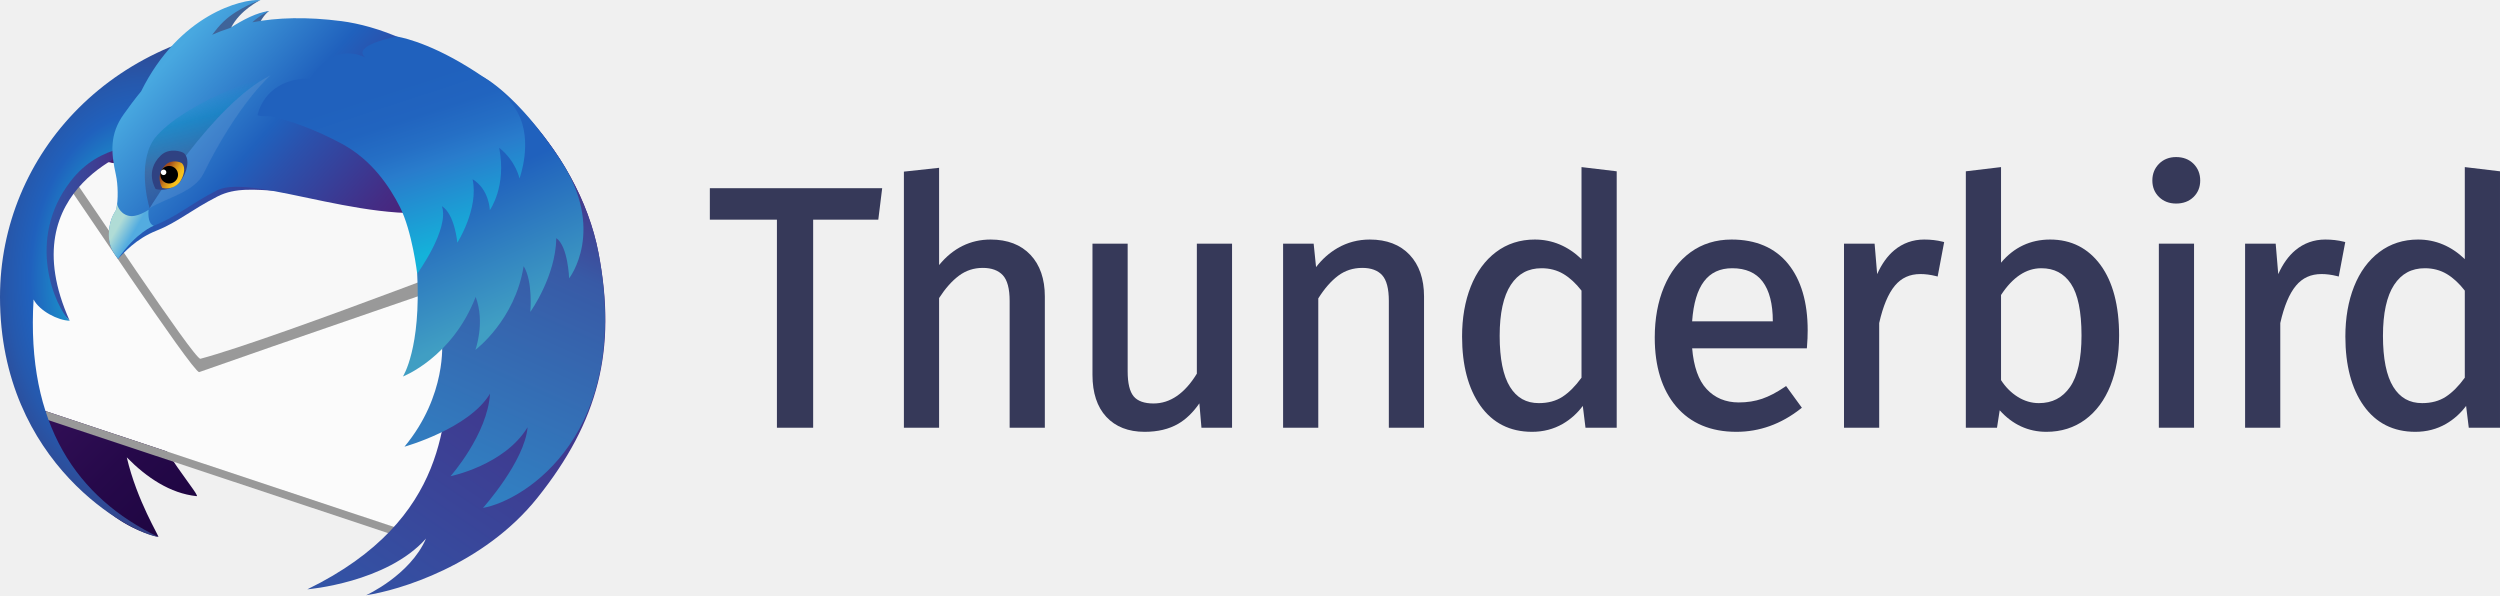
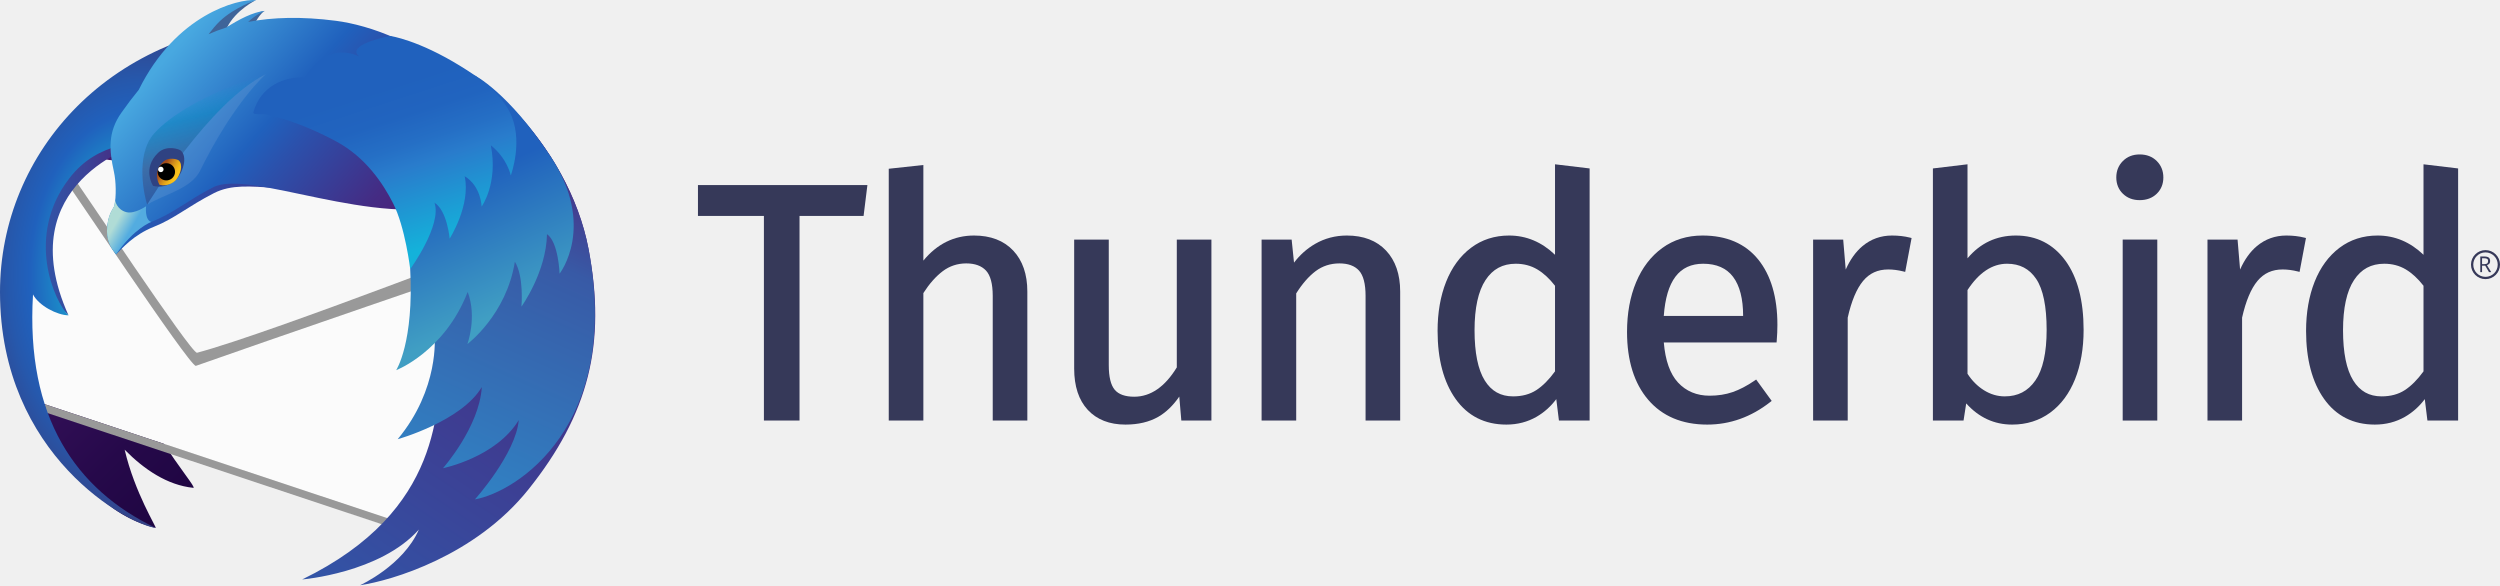
- <svg xmlns="http://www.w3.org/2000/svg" width="648.419" height="154.38" viewBox="0 0 171.561 40.846" version="1.1" id="svg8">
+ <svg xmlns="http://www.w3.org/2000/svg" width="659.466" height="154.38" viewBox="0 0 174.484 40.846" version="1.1" id="svg8">
  <defs id="defs2">
    <linearGradient y2="26.738" x2="25.228" y1="128.375" x1="126.865" gradientUnits="userSpaceOnUse" id="SVGID_1_-3">
      <stop id="stop1214" style="stop-color:#130036" offset="0" />
      <stop id="stop1216" style="stop-color:#18023B" offset="0.23" />
      <stop id="stop1218" style="stop-color:#26094A" offset="0.512" />
      <stop id="stop1220" style="stop-color:#3D1563" offset="0.821" />
      <stop id="stop1222" style="stop-color:#4E1D75" offset="1" />
    </linearGradient>
    <linearGradient y2="60.6" x2="36.689" y1="60.6" x1="6.512" gradientUnits="userSpaceOnUse" id="SVGID_2_-6">
      <stop id="stop1237" style="stop-color:#3156A8" offset="0" />
      <stop id="stop1239" style="stop-color:#3351A4" offset="0.247" />
      <stop id="stop1241" style="stop-color:#3B4397" offset="0.536" />
      <stop id="stop1243" style="stop-color:#472C82" offset="0.845" />
      <stop id="stop1245" style="stop-color:#4E1D75" offset="1" />
    </linearGradient>
    <radialGradient gradientUnits="userSpaceOnUse" gradientTransform="matrix(1,0,0,1.45,0,-32.5951)" r="54.201" cy="72.434" cx="37.559" id="SVGID_3_-7">
      <stop id="stop1250" style="stop-color:#14CDDA" offset="0.165" />
      <stop id="stop1252" style="stop-color:#2061BD" offset="0.548" />
      <stop id="stop1254" style="stop-color:#2658AC" offset="0.655" />
      <stop id="stop1256" style="stop-color:#373F81" offset="0.864" />
      <stop id="stop1258" style="stop-color:#432D62" offset="1" />
    </radialGradient>
    <linearGradient y2="36.812" x2="121.767" y1="36.812" x1="28.318" gradientUnits="userSpaceOnUse" id="SVGID_4_-5">
      <stop id="stop1263" style="stop-color:#2061BD" offset="0" />
      <stop id="stop1265" style="stop-color:#2B51AC" offset="0.185" />
      <stop id="stop1267" style="stop-color:#442C84" offset="0.683" />
      <stop id="stop1269" style="stop-color:#4E1D75" offset="0.941" />
    </linearGradient>
    <linearGradient y2="70.627" x2="106.348" y1="14.754" x1="42.074" gradientUnits="userSpaceOnUse" id="SVGID_5_-3">
      <stop id="stop1278" style="stop-color:#48A8E0" offset="0.02" />
      <stop id="stop1280" style="stop-color:#2061BD" offset="0.388" />
      <stop id="stop1282" style="stop-color:#2B51AC" offset="0.497" />
      <stop id="stop1284" style="stop-color:#442C84" offset="0.789" />
      <stop id="stop1286" style="stop-color:#4E1D75" offset="0.941" />
    </linearGradient>
    <linearGradient y2="27.741" x2="138.502" y1="214.531" x1="12.51" gradientUnits="userSpaceOnUse" id="SVGID_6_-5">
      <stop id="stop1291" style="stop-color:#3156A8" offset="0.379" />
      <stop id="stop1293" style="stop-color:#4E1D75" offset="1" />
    </linearGradient>
    <linearGradient y2="20.691" x2="131.179" y1="177.166" x1="61.512" gradientUnits="userSpaceOnUse" id="SVGID_7_-6">
      <stop id="stop1298" style="stop-color:#29ABE2" offset="0" />
      <stop id="stop1300" style="stop-color:#385AA6" offset="0.773" />
      <stop id="stop1302" style="stop-color:#414293" offset="0.858" />
      <stop id="stop1304" style="stop-color:#4E1D75" offset="1" />
    </linearGradient>
    <linearGradient y2="60.7" x2="34.487" y1="58.516" x1="30.69" gradientUnits="userSpaceOnUse" id="SVGID_8_-2">
      <stop id="stop1309" style="stop-color:#B0DCD6" offset="0" />
      <stop id="stop1311" style="stop-color:#53ACE0" offset="1" />
    </linearGradient>
    <mask id="SVGID_9_" height="6.629" width="14.927" y="18.355" x="162.68" maskUnits="userSpaceOnUse">
      <g id="g989" class="st13" style="filter:url(#Adobe_OpacityMaskFilter)">
        <radialGradient gradientUnits="userSpaceOnUse" r="51.967" cy="67.998" cx="154.384" id="SVGID_10_">
          <stop id="stop982" style="stop-color:#FFFFFF" offset="0.868" />
          <stop id="stop984" style="stop-color:#000000" offset="1" />
        </radialGradient>
        <rect id="rect987" height="93.339" width="100.015" class="st14" y="-7.218" x="91.295" style="fill:url(#SVGID_10_)" />
      </g>
    </mask>
    <filter height="6.629" width="14.927" y="18.355" x="162.68" filterUnits="userSpaceOnUse" id="Adobe_OpacityMaskFilter">
      <feColorMatrix id="feColorMatrix977" values="1 0 0 0 0  0 1 0 0 0  0 0 1 0 0  0 0 0 1 0" type="matrix" />
    </filter>
    <radialGradient gradientUnits="userSpaceOnUse" r="51.967" cy="67.998" cx="154.384" id="radialGradient2005">
      <stop id="stop2001" style="stop-color:#FFFFFF" offset="0.868" />
      <stop id="stop2003" style="stop-color:#000000" offset="1" />
    </radialGradient>
    <linearGradient y2="13.069" x2="104.426" y1="14.678" x1="112.039" gradientUnits="userSpaceOnUse" id="SVGID_11_-7">
      <stop id="stop1331" style="stop-color:#3092B9" offset="0" />
      <stop id="stop1333" style="stop-color:#258DB6" offset="0.22" />
      <stop id="stop1335" style="stop-color:#1685B1" offset="0.656" />
      <stop id="stop1337" style="stop-color:#1082AF" offset="1" />
    </linearGradient>
    <linearGradient y2="49.304" x2="57.628" y1="24.177" x1="51.363" gradientUnits="userSpaceOnUse" id="SVGID_12_-0">
      <stop id="stop1348" style="stop-color:#1398D1;stop-opacity:0" offset="0.007" />
      <stop id="stop1350" style="stop-color:#1187C2;stop-opacity:0.62" offset="0.248" />
      <stop id="stop1352" style="stop-color:#3F6499;stop-opacity:0.71" offset="0.642" />
      <stop id="stop1354" style="stop-color:#2F4282;stop-opacity:0.5" offset="1" />
    </linearGradient>
    <linearGradient gradientTransform="matrix(0.9994,0.0349,-0.0349,0.9994,21.6653,-6.6119)" y2="50.3" x2="22.938" y1="52.252" x1="26.46" gradientUnits="userSpaceOnUse" id="SVGID_13_-9">
      <stop id="stop1363" style="stop-color:#F9C21B" offset="0" />
      <stop id="stop1365" style="stop-color:#F3BA1B" offset="0.148" />
      <stop id="stop1367" style="stop-color:#E3A41B" offset="0.379" />
      <stop id="stop1369" style="stop-color:#C9801C" offset="0.663" />
      <stop id="stop1371" style="stop-color:#A44E1C" offset="0.988" />
      <stop id="stop1373" style="stop-color:#A34C1C" offset="1" />
    </linearGradient>
    <linearGradient y2="30.218" x2="107.725" y1="82.744" x1="131.111" gradientUnits="userSpaceOnUse" id="SVGID_14_-3">
      <stop id="stop1384" style="stop-color:#409EC3" offset="0" />
      <stop id="stop1386" style="stop-color:#2061BD" offset="0.62" />
    </linearGradient>
    <linearGradient y2="13.958" x2="95.63" y1="65.527" x1="112.386" gradientUnits="userSpaceOnUse" id="SVGID_15_-6">
      <stop id="stop1391" style="stop-color:#14B2DA" offset="0" />
      <stop id="stop1393" style="stop-color:#297CCC" offset="0.403" />
      <stop id="stop1395" style="stop-color:#256FC5" offset="0.508" />
      <stop id="stop1397" style="stop-color:#2164BF" offset="0.649" />
      <stop id="stop1399" style="stop-color:#2061BD" offset="0.816" />
      <stop id="stop1401" style="stop-color:#2061BD" offset="0.984" />
    </linearGradient>
    <filter height="4.215" width="9.491" y="11.67" x="103.433" filterUnits="userSpaceOnUse" id="filter1490">
      <feColorMatrix id="feColorMatrix1488" values="1 0 0 0 0  0 1 0 0 0  0 0 1 0 0  0 0 0 1 0" type="matrix" />
    </filter>
  </defs>
  <g id="layer1" transform="translate(-103.8301,-165.1302)">
    <g id="g1408" transform="matrix(0.2645833,0,0,0.2645833,103.8301,165.1303)">
      <g id="g1212">
-         <polygon id="polygon1188" points="201.509,56.966 201.509,110.935 210.905,110.935 210.905,56.966 227.802,56.966 228.809,48.814 184.111,48.814 184.111,56.966 " class="st0" style="fill:#363959" />
+         <polygon id="polygon1188" points="228.809,48.814 184.111,48.814 184.111,56.966 201.509,56.966 201.509,110.935 210.905,110.935 210.905,56.966 227.802,56.966 " class="st0" style="fill:#363959" />
        <path id="path1190" d="m 256.936,62.128 c -5.267,0 -9.757,2.225 -13.366,6.619 V 43.522 l -9.129,0.992 v 66.421 h 9.129 V 77.307 c 1.597,-2.486 3.324,-4.434 5.134,-5.791 1.798,-1.35 3.881,-2.034 6.191,-2.034 2.275,0 4.023,0.635 5.196,1.889 1.18,1.264 1.779,3.513 1.779,6.684 v 32.88 h 9.128 V 76.901 c 0,-4.544 -1.253,-8.179 -3.726,-10.804 -2.481,-2.634 -5.959,-3.969 -10.336,-3.969 z" class="st0" style="fill:#363959" />
        <path id="path1192" d="m 310.424,96.916 c -3.133,5.13 -6.912,7.731 -11.236,7.731 -2.385,0 -4.113,-0.615 -5.135,-1.826 -1.044,-1.237 -1.573,-3.417 -1.573,-6.481 V 63.194 h -9.128 v 34.034 c 0,4.662 1.208,8.326 3.59,10.89 2.391,2.576 5.735,3.882 9.939,3.882 3.384,0 6.302,-0.694 8.674,-2.061 2.039,-1.177 3.893,-2.964 5.523,-5.326 l 0.54,6.323 h 7.936 V 63.194 h -9.129 v 33.722 z" class="st0" style="fill:#363959" />
        <path id="path1194" d="m 355.286,62.128 c -3.031,0 -5.845,0.739 -8.363,2.196 -2.152,1.244 -4.024,2.908 -5.579,4.956 l -0.625,-6.085 h -7.927 v 47.741 h 9.128 V 77.394 c 1.596,-2.543 3.323,-4.52 5.133,-5.878 1.799,-1.35 3.912,-2.034 6.281,-2.034 2.274,0 4.005,0.634 5.148,1.885 1.153,1.264 1.738,3.514 1.738,6.688 v 32.88 h 9.129 V 76.901 c 0,-4.544 -1.254,-8.179 -3.726,-10.804 -2.482,-2.634 -5.96,-3.969 -10.337,-3.969 z" class="st0" style="fill:#363959" />
        <path id="path1196" d="m 410.193,67.207 c -3.506,-3.371 -7.579,-5.079 -12.123,-5.079 -3.817,0 -7.2,1.093 -10.054,3.249 -2.841,2.146 -5.045,5.157 -6.548,8.949 -1.495,3.768 -2.253,8.128 -2.253,12.96 0,7.464 1.598,13.501 4.748,17.943 3.188,4.493 7.695,6.771 13.398,6.771 2.913,0 5.592,-0.694 7.963,-2.061 2.011,-1.161 3.758,-2.725 5.204,-4.659 l 0.697,5.655 h 8.097 V 44.43 l -9.129,-1.092 z m 0,8.171 v 22.581 c -1.588,2.188 -3.246,3.851 -4.929,4.946 -1.688,1.096 -3.75,1.652 -6.129,1.652 -3.285,0 -5.735,-1.377 -7.491,-4.211 -1.777,-2.866 -2.679,-7.319 -2.679,-13.238 0,-5.856 0.974,-10.306 2.894,-13.228 1.905,-2.901 4.517,-4.31 7.986,-4.31 2.089,0 3.993,0.5 5.657,1.486 1.646,0.977 3.223,2.431 4.691,4.322 z" class="st0" style="fill:#363959" />
        <path id="path1198" d="m 449.109,62.128 c -4.048,0 -7.623,1.106 -10.624,3.288 -2.99,2.175 -5.314,5.216 -6.906,9.036 -1.587,3.799 -2.39,8.207 -2.39,13.101 0,7.539 1.875,13.557 5.575,17.888 3.717,4.352 8.962,6.559 15.589,6.559 6.002,0 11.598,-2.006 16.63,-5.961 l 0.365,-0.287 -4.098,-5.636 -0.385,0.265 c -2.027,1.389 -3.99,2.415 -5.832,3.049 -1.833,0.63 -3.871,0.949 -6.058,0.949 -3.396,0 -6.204,-1.173 -8.346,-3.485 -2.086,-2.249 -3.343,-5.798 -3.739,-10.553 h 29.749 l 0.037,-0.442 c 0.118,-1.431 0.179,-2.847 0.179,-4.211 0,-7.299 -1.709,-13.105 -5.077,-17.257 -3.399,-4.182 -8.333,-6.303 -14.669,-6.303 z m -10.226,21.215 c 0.667,-9.266 4.075,-13.773 10.404,-13.773 3.492,0 6.14,1.16 7.871,3.448 1.761,2.331 2.654,5.788 2.654,10.274 v 0.051 z" class="st0" style="fill:#363959" />
        <path id="path1200" d="m 499.083,62.128 c -2.942,0 -5.554,0.934 -7.765,2.775 -1.777,1.481 -3.267,3.561 -4.443,6.198 l -0.665,-7.907 h -7.936 v 47.741 h 9.128 V 83.789 c 0.983,-4.376 2.35,-7.634 4.06,-9.687 1.695,-2.034 3.868,-3.023 6.642,-3.023 1.257,0 2.591,0.174 3.967,0.518 l 0.494,0.124 1.688,-8.937 -0.441,-0.11 c -1.447,-0.362 -3.04,-0.546 -4.729,-0.546 z" class="st0" style="fill:#363959" />
        <path id="path1202" d="m 531.748,62.128 c -5.124,0 -9.406,2.02 -12.745,6.009 V 43.338 l -9.128,1.092 v 66.505 h 8.083 l 0.701,-4.521 c 3.331,3.708 7.402,5.586 12.113,5.586 3.814,0 7.195,-1.062 10.049,-3.155 2.841,-2.086 5.046,-5.053 6.553,-8.819 1.495,-3.74 2.254,-8.115 2.254,-13.006 0,-7.759 -1.614,-13.903 -4.798,-18.259 -3.219,-4.402 -7.621,-6.633 -13.082,-6.633 z m -2.308,7.442 c 3.35,0 5.861,1.31 7.678,4.004 1.831,2.718 2.759,7.242 2.759,13.445 0,6.026 -1.001,10.517 -2.976,13.35 -1.964,2.819 -4.607,4.188 -8.082,4.188 -1.914,0 -3.754,-0.542 -5.471,-1.614 -1.697,-1.055 -3.158,-2.518 -4.344,-4.348 V 76.511 c 3.01,-4.606 6.52,-6.941 10.436,-6.941 z" class="st0" style="fill:#363959" />
        <rect id="rect1204" height="47.741" width="9.128" class="st0" y="63.194" x="559.937" style="fill:#363959" />
        <path id="path1206" d="m 564.412,40.736 c -1.781,0 -3.269,0.585 -4.423,1.738 -1.154,1.155 -1.739,2.613 -1.739,4.335 0,1.726 0.586,3.171 1.744,4.295 1.153,1.121 2.64,1.689 4.419,1.689 1.839,0 3.356,-0.568 4.508,-1.689 1.157,-1.124 1.744,-2.569 1.744,-4.295 0,-1.721 -0.585,-3.18 -1.739,-4.335 -1.155,-1.153 -2.673,-1.738 -4.514,-1.738 z" class="st0" style="fill:#363959" />
        <path id="path1208" d="m 603.113,62.128 c -2.942,0 -5.554,0.934 -7.765,2.775 -1.777,1.481 -3.267,3.561 -4.443,6.198 l -0.665,-7.907 h -7.936 v 47.741 h 9.128 V 83.789 c 0.983,-4.376 2.35,-7.634 4.06,-9.687 1.695,-2.034 3.868,-3.023 6.642,-3.023 1.257,0 2.591,0.174 3.967,0.518 l 0.494,0.124 1.688,-8.937 -0.441,-0.11 c -1.448,-0.362 -3.04,-0.546 -4.729,-0.546 z" class="st0" style="fill:#363959" />
        <path id="path1210" d="m 639.29,43.338 v 23.869 c -3.506,-3.371 -7.579,-5.079 -12.123,-5.079 -3.817,0 -7.2,1.093 -10.054,3.249 -2.841,2.146 -5.044,5.157 -6.548,8.949 -1.495,3.768 -2.253,8.128 -2.253,12.96 0,7.464 1.598,13.501 4.748,17.943 3.188,4.493 7.695,6.771 13.398,6.771 2.913,0 5.592,-0.694 7.963,-2.061 2.011,-1.161 3.758,-2.725 5.204,-4.659 l 0.697,5.655 h 8.097 V 44.43 Z m 0,32.04 v 22.581 c -1.588,2.188 -3.246,3.851 -4.929,4.946 -1.688,1.096 -3.75,1.652 -6.129,1.652 -3.285,0 -5.735,-1.377 -7.491,-4.211 -1.777,-2.866 -2.679,-7.319 -2.679,-13.238 0,-5.856 0.974,-10.306 2.894,-13.228 1.905,-2.901 4.517,-4.31 7.986,-4.31 2.089,0 3.993,0.5 5.657,1.486 1.646,0.977 3.223,2.431 4.691,4.322 z" class="st0" style="fill:#363959" />
      </g>
      <g id="g1406">
        <g id="g1380">
          <linearGradient y2="26.738" x2="25.228" y1="128.375" x1="126.865" gradientUnits="userSpaceOnUse" id="linearGradient2057">
            <stop id="stop2047" style="stop-color:#130036" offset="0" />
            <stop id="stop2049" style="stop-color:#18023B" offset="0.23" />
            <stop id="stop2051" style="stop-color:#26094A" offset="0.512" />
            <stop id="stop2053" style="stop-color:#3D1563" offset="0.821" />
            <stop id="stop2055" style="stop-color:#4E1D75" offset="1" />
          </linearGradient>
          <path style="fill:url(#SVGID_1_-3)" id="path1225" d="m 120.097,22.566 c -9.22,-6.022 -21.011,-7.972 -27.518,-8.653 -6.965,-0.728 -13.014,-0.6 -18.334,0.181 -0.451,-0.006 -0.899,-0.023 -1.352,-0.023 -0.346,0 -0.687,0.015 -1.035,0.019 0.143,-0.175 0.242,-0.283 0.242,-0.283 0,0 -0.28,0.044 -0.829,0.293 -1.727,0.028 -3.447,0.088 -5.14,0.204 2.359,-2.586 4.292,-3.942 4.292,-3.942 0,0 -2.294,0.336 -6.48,4.13 -1.991,0.183 -3.956,0.426 -5.886,0.728 4.399,-5.952 9,-8.459 9,-8.459 0,0 -5.577,-1.135 -14.31,7.64 -0.731,0.735 -1.408,1.498 -2.064,2.271 -25.454,6.158 -43.67,22.595 -43.67,41.911 0,3.788 -1.163,7.954 0.091,12.115 -0.501,6.646 0.566,24.781 0.566,24.781 0,0 6.89,37.29 33.386,43.773 0.421,0.101 -5.536,-9.295 -8.171,-20.627 5.13,5.218 11.244,9.346 18.107,10.061 0.842,0.087 -3.92,-5.494 -8.091,-12.229 l 60.21,20.286 c 31.491,-13.526 27.825,-12.307 34.586,-19.631 14.896,-16.124 16.981,-25.273 13.228,-52.286 -2.537,-18.234 -15.996,-36.294 -30.828,-42.26 z" class="st1" />
          <polygon id="polygon1227" points="128.395,60.778 14.425,39.595 5.434,90.717 10.419,106.164 109.938,139.252 " class="st2" style="fill:#fbfbfb" />
          <g id="g1231">
            <path id="path1229" d="m 14.705,41.334 c 0.499,1.074 0.352,1.328 0.041,1.328 -0.14,0 -0.313,-0.051 -0.475,-0.103 -0.162,-0.051 -0.314,-0.103 -0.412,-0.103 -0.275,0 -0.12,0.407 1.439,2.365 2.205,2.801 34.587,51.687 36.357,51.687 0.009,0 0.018,-10e-4 0.025,-0.004 15.075,-5.372 79.186,-27.377 79.186,-27.377 L 124.306,59.572 14.705,41.334" class="st3" style="fill:#999999" />
          </g>
          <path id="path1233" d="m 15.645,40.133 c 0,0 0.483,2.5 2.722,5.267 2.225,2.792 32.115,48.049 33.615,47.65 19.58,-5.198 90.619,-32.855 90.619,-32.855 z" class="st4" style="fill:#f8f8f8" />
-           <polygon id="polygon1235" points="107.437,140.522 106.384,138.073 11.806,106.627 12.14,108.837 " class="st3" style="fill:#999999" />
+           <polygon id="polygon1235" points="106.384,138.073 11.806,106.627 12.14,108.837 107.437,140.522 " class="st3" style="fill:#999999" />
          <linearGradient y2="60.6" x2="36.689" y1="60.6" x1="6.512" gradientUnits="userSpaceOnUse" id="linearGradient2075">
            <stop id="stop2065" style="stop-color:#3156A8" offset="0" />
            <stop id="stop2067" style="stop-color:#3351A4" offset="0.247" />
            <stop id="stop2069" style="stop-color:#3B4397" offset="0.536" />
            <stop id="stop2071" style="stop-color:#472C82" offset="0.845" />
            <stop id="stop2073" style="stop-color:#4E1D75" offset="1" />
          </linearGradient>
          <path style="fill:url(#SVGID_2_-6)" id="path1248" d="m 36.689,38.018 c 0,0 -34.412,10.078 -18.622,45.163 0,0 -7.24,-6.629 -11.551,-15.105 -0.194,-0.379 7.186,-26.595 7.186,-26.595 z" class="st5" />
          <radialGradient gradientUnits="userSpaceOnUse" gradientTransform="matrix(1,0,0,1.45,0,-32.5951)" r="54.201" cy="72.434" cx="37.559" id="radialGradient2088">
            <stop id="stop2078" style="stop-color:#14CDDA" offset="0.165" />
            <stop id="stop2080" style="stop-color:#2061BD" offset="0.548" />
            <stop id="stop2082" style="stop-color:#2658AC" offset="0.655" />
            <stop id="stop2084" style="stop-color:#373F81" offset="0.864" />
            <stop id="stop2086" style="stop-color:#432D62" offset="1" />
          </radialGradient>
          <path style="fill:url(#SVGID_3_-7)" id="path1261" d="m 18.067,83.182 c -2.992,-0.052 -7.801,-2.521 -9.36,-5.51 -1.949,32.489 11.306,51.462 32.35,61.58 C 34.18,138.464 0,120.427 0,77.022 0,40.115 29.286,7.126 75.116,5.615 c 0.281,2.069 -22.721,7.257 -23.457,9.697 -1.142,3.797 -3.767,7.93 -5.98,11.244 -3,4.489 4.169,8.328 -1.099,9.538 -7.927,1.819 -18.501,0.812 -26.298,10.948 -11.721,15.236 -3.9,32.666 -0.215,36.14 z" class="st6" />
          <g id="g1274">
            <linearGradient y2="36.812" x2="121.767" y1="36.812" x1="28.318" gradientUnits="userSpaceOnUse" id="linearGradient2099">
              <stop id="stop2091" style="stop-color:#2061BD" offset="0" />
              <stop id="stop2093" style="stop-color:#2B51AC" offset="0.185" />
              <stop id="stop2095" style="stop-color:#442C84" offset="0.683" />
              <stop id="stop2097" style="stop-color:#4E1D75" offset="0.941" />
            </linearGradient>
            <path style="fill:url(#SVGID_4_-5)" id="path1272" d="M 87.136,6.803 C 57.456,4.525 42.18,16.402 32.374,30.211 c -3.571,5.027 -3.181,9.643 -1.951,15.219 0.528,2.38 1.062,3.521 0.419,5.948 -0.355,1.339 -0.296,2.589 -0.737,3.379 -0.609,1.092 -1.386,2.285 -1.646,4.245 -0.65,4.895 1.083,6.454 2.166,8.101 1.543,-1.532 4.556,-5.137 9.988,-7.29 5.433,-2.153 9.008,-5.39 15.817,-8.864 9.303,-4.745 20.208,2.454 40.883,-4.321 6.362,-2.085 20.983,-23.744 24.454,-24.576 C 112.101,11.364 95.657,7.456 87.136,6.803 Z" class="st7" />
          </g>
          <path id="path1276" d="m 67.528,0.02 c 0,0 -5.3,2.56 -7.607,7.185 5.329,-2.686 8.422,-4.154 9.884,-4.329 0,0 -1.401,0.678 -3.138,4.368 3.071,-0.983 4.128,-1.604 4.971,-1.613 0,0 -0.245,0.388 -0.469,4.07 C 66.453,8.173 57.377,9.953 52.548,12.977 50.911,4.246 67.528,0.02 67.528,0.02 Z" class="st8" style="fill:#3f6499" />
          <linearGradient y2="70.627" x2="106.348" y1="14.754" x1="42.074" gradientUnits="userSpaceOnUse" id="linearGradient2114">
            <stop id="stop2104" style="stop-color:#48A8E0" offset="0.02" />
            <stop id="stop2106" style="stop-color:#2061BD" offset="0.388" />
            <stop id="stop2108" style="stop-color:#2B51AC" offset="0.497" />
            <stop id="stop2110" style="stop-color:#442C84" offset="0.789" />
            <stop id="stop2112" style="stop-color:#4E1D75" offset="0.941" />
          </linearGradient>
          <path style="fill:url(#SVGID_5_-3)" id="path1289" d="M 88.619,5.487 C 79.521,4.308 71.916,4.54 65.45,5.786 67.483,3.837 69.836,2.877 69.836,2.877 66.787,3.146 62.982,5.137 59.716,7.244 58.07,7.769 56.502,8.362 55.017,9.023 55.926,7.825 56.984,6.544 58.018,5.561 61.857,1.91 67.559,0.02 67.559,0.02 62.693,-0.337 46.407,3.832 36.607,23.68 c -1.606,1.957 -3.105,3.964 -4.533,5.976 -3.686,5.191 -3.282,9.956 -2.011,15.714 0.542,2.459 0.642,6.384 0.107,8.92 -0.107,0.508 -1.502,1.82 -1.86,5.358 -0.383,3.754 0.957,5.598 2.278,7.123 4.693,-6.862 9.322,-8.222 9.322,-8.222 6.568,-2.691 9.302,-5.565 16.333,-9.152 9.606,-4.901 43.197,11.095 64.543,4.1 6.569,-2.152 -2.529,-30.112 1.057,-30.97 C 111.861,11.491 97.367,6.621 88.619,5.487 Z" class="st9" />
          <linearGradient y2="27.741" x2="138.502" y1="214.531" x1="12.51" gradientUnits="userSpaceOnUse" id="linearGradient2121">
            <stop id="stop2117" style="stop-color:#3156A8" offset="0.379" />
            <stop id="stop2119" style="stop-color:#4E1D75" offset="1" />
          </linearGradient>
          <path style="fill:url(#SVGID_6_-5)" id="path1296" d="M 155.25,65.672 C 149.988,38.182 124.67,13.172 104.311,11.786 95.275,11.171 98.05,15.803 92.396,17.568 68.031,25.171 67.659,29.61 67.659,29.61 c 51.661,2.428 52.444,53.449 38.609,66.357 3.893,-0.908 8.114,-5.668 11.991,-13.14 -0.465,3.135 -0.865,6.981 -1.446,11.272 -1.772,13.094 0.523,40.447 -37.103,58.752 0,0 20.583,-1.682 30.789,-13.172 -4.151,9.545 -15.54,14.701 -15.54,14.701 8.382,-1.226 30.398,-7.723 44.423,-25.262 15.873,-19.853 20.647,-38.478 15.868,-63.446 z" class="st10" />
          <linearGradient y2="20.691" x2="131.179" y1="177.166" x1="61.512" gradientUnits="userSpaceOnUse" id="linearGradient2132">
            <stop id="stop2124" style="stop-color:#29ABE2" offset="0" />
            <stop id="stop2126" style="stop-color:#385AA6" offset="0.773" />
            <stop id="stop2128" style="stop-color:#414293" offset="0.858" />
            <stop id="stop2130" style="stop-color:#4E1D75" offset="1" />
          </linearGradient>
          <path style="fill:url(#SVGID_7_-6)" id="path1307" d="m 104.904,115.858 c 0,0 16.783,-4.692 22.191,-13.755 -0.656,10.567 -10.241,21.403 -10.241,21.403 0,0 14.012,-2.836 19.987,-12.696 -0.778,8.898 -11.566,20.923 -11.566,20.923 11.029,-1.979 38.74,-19.484 29.974,-66.062 -5.177,-27.507 -30.58,-52.5 -50.94,-53.886 -9.036,-0.615 -6.261,4.017 -11.915,5.782 -24.363,7.604 -24.735,12.043 -24.735,12.043 51.661,2.428 65.389,29.466 38.609,65.635 3.893,-0.908 5.454,-3.048 8.379,-6.549 -0.001,0 1.325,13.848 -9.743,27.162 z" class="st11" />
          <linearGradient y2="60.7" x2="34.487" y1="58.516" x1="30.69" gradientUnits="userSpaceOnUse" id="linearGradient2139">
            <stop id="stop2135" style="stop-color:#B0DCD6" offset="0" />
            <stop id="stop2137" style="stop-color:#53ACE0" offset="1" />
          </linearGradient>
          <path style="fill:url(#SVGID_8_-2)" id="path1314" d="m 38.536,54.404 c 0,0 -3,2.099 -5.173,1.564 -2.572,-0.631 -3.007,-3.123 -3.007,-3.123 -0.057,0.51 -0.122,1.003 -0.217,1.445 -0.107,0.508 -1.502,1.82 -1.86,5.358 -0.383,3.754 1.027,5.929 2.348,7.454 4.693,-6.862 9.252,-8.553 9.252,-8.553 -1.787,-0.624 -1.343,-4.145 -1.343,-4.145 z" class="st12" />
          <defs id="defs1319">
            <filter height="4.215" width="9.491" y="11.67" x="103.433" filterUnits="userSpaceOnUse" id="filter3123">
              <feColorMatrix id="feColorMatrix3121" values="1 0 0 0 0  0 1 0 0 0  0 0 1 0 0  0 0 0 1 0" type="matrix" />
            </filter>
          </defs>
          <mask id="SVGID_9_-1" height="4.215" width="9.491" y="11.67" x="103.433" maskUnits="userSpaceOnUse">
            <g style="filter:url(#Adobe_OpacityMaskFilter-9)" id="g1328" class="st13">
              <radialGradient gradientUnits="userSpaceOnUse" r="33.041" cy="43.234" cx="98.159" id="SVGID_10_-2">
                <stop id="stop1321" style="stop-color:#FFFFFF" offset="0.868" />
                <stop id="stop1323" style="stop-color:#000000" offset="1" />
              </radialGradient>
              <rect style="fill:url(#SVGID_10_-2)" id="rect1326" height="59.346" width="63.591" class="st14" y="-4.589" x="58.046" />
            </g>
          </mask>
          <g id="g1346" mask="url(#SVGID_9_)" class="st15">
            <g id="g1344" class="st16" style="opacity:0.6">
              <g id="g1342" class="st17" style="opacity:0.2">
                <linearGradient y2="13.069" x2="104.426" y1="14.678" x1="112.039" gradientUnits="userSpaceOnUse" id="linearGradient2159">
                  <stop id="stop2151" style="stop-color:#3092B9" offset="0" />
                  <stop id="stop2153" style="stop-color:#258DB6" offset="0.22" />
                  <stop id="stop2155" style="stop-color:#1685B1" offset="0.656" />
                  <stop id="stop2157" style="stop-color:#1082AF" offset="1" />
                </linearGradient>
                <path style="fill:url(#SVGID_11_-7)" id="path1340" d="m 103.963,11.72 c 0.703,-0.182 3.574,0.13 5.458,0.975 1.884,0.845 5.133,2.339 2.534,2.989 -2.599,0.65 -4.094,-0.39 -5.393,-1.494 -1.299,-1.104 -4.353,-2.015 -2.599,-2.47 z" class="st18" />
              </g>
            </g>
          </g>
          <linearGradient y2="49.304" x2="57.628" y1="24.177" x1="51.363" gradientUnits="userSpaceOnUse" id="linearGradient2173">
            <stop id="stop2165" style="stop-color:#1398D1;stop-opacity:0" offset="0.007" />
            <stop id="stop2167" style="stop-color:#1187C2;stop-opacity:0.62" offset="0.248" />
            <stop id="stop2169" style="stop-color:#3F6499;stop-opacity:0.71" offset="0.642" />
            <stop id="stop2171" style="stop-color:#2F4282;stop-opacity:0.5" offset="1" />
          </linearGradient>
          <path style="fill:url(#SVGID_12_-0)" id="path1357" d="m 38.817,53.994 c 0,0 16.46,-27.125 31.341,-34.445 1.382,-0.695 -20.603,5.844 -29.451,15.609 -5.259,5.804 -2.475,17.168 -1.89,18.836 z" class="st19" />
          <path id="path1359" d="m 38.817,53.994 c 0.015,-0.01 0.032,-0.019 0.048,-0.029 4.256,-2.63 11.55,-4.144 13.901,-8.911 C 61.818,26.699 70.158,19.549 70.158,19.549 55.277,26.868 38.817,53.994 38.817,53.994 Z" class="st20" style="opacity:0.1;fill:#f2f2f2" />
          <path id="path1361" d="m 40.382,49.033 c 0,0 -2.966,-4.551 1.305,-8.702 2.254,-2.187 5.671,-0.972 6.066,-0.579 1.681,1.667 0.624,5.186 -0.889,7.177 -0.855,1.121 -3.344,2.867 -6.482,2.104 z" class="st21" style="fill:#2f4282" />
          <linearGradient gradientTransform="matrix(0.9994,0.0349,-0.0349,0.9994,21.6653,-6.6119)" y2="50.3" x2="22.938" y1="52.252" x1="26.46" gradientUnits="userSpaceOnUse" id="linearGradient2190">
            <stop id="stop2178" style="stop-color:#F9C21B" offset="0" />
            <stop id="stop2180" style="stop-color:#F3BA1B" offset="0.148" />
            <stop id="stop2182" style="stop-color:#E3A41B" offset="0.379" />
            <stop id="stop2184" style="stop-color:#C9801C" offset="0.663" />
            <stop id="stop2186" style="stop-color:#A44E1C" offset="0.988" />
            <stop id="stop2188" style="stop-color:#A34C1C" offset="1" />
          </linearGradient>
          <path style="fill:url(#SVGID_13_-9)" id="path1376" d="m 42.082,48.75 c 0,0 -2.05,-3.147 0.904,-6.014 1.555,-1.511 3.917,-0.671 4.191,-0.401 1.161,1.152 0.43,3.584 -0.615,4.959 -0.59,0.778 -2.311,1.984 -4.48,1.456 z" class="st22" />
          <path id="path1378" d="m 46.175,45.393 c -0.046,1.257 -1.11,2.239 -2.377,2.196 -1.269,-0.044 -2.263,-1.097 -2.217,-2.355 0.045,-1.257 1.109,-2.239 2.379,-2.195 1.266,0.043 2.258,1.097 2.215,2.354 z" />
        </g>
        <circle id="circle1382" r="0.722" cy="44.689" cx="42.424" class="st24" style="fill:#ffffff" />
        <linearGradient y2="30.218" x2="107.725" y1="82.744" x1="131.111" gradientUnits="userSpaceOnUse" id="linearGradient2200">
          <stop id="stop2196" style="stop-color:#409EC3" offset="0" />
          <stop id="stop2198" style="stop-color:#2061BD" offset="0.62" />
        </linearGradient>
        <path style="fill:url(#SVGID_14_-3)" id="path1389" d="m 145.286,41.334 c -11.267,-17.152 -20.194,-21.51 -20.194,-21.51 0,0 0.41,12.494 6.666,18.52 0.715,0.688 -7.486,-5.361 -7.486,-5.361 0,0 -1.754,5.771 2.265,12.405 -1.167,-1.551 -1.94,-2.138 -1.94,-2.138 0,0 -7.571,3.491 -9.806,8.335 -1.154,-2.178 -2.02,-3.462 -2.02,-3.462 0,0 -5.237,10.451 -4.578,22.568 1.071,19.702 -3.69,26.961 -3.69,26.961 0,0 12.753,-4.893 18.868,-20.644 2.526,6.697 -0.077,13.746 -0.077,13.746 0,0 10.304,-7.699 12.52,-21.732 2.456,3.961 1.734,11.867 1.734,11.867 0,0 6.577,-9.157 6.737,-19.129 3.048,2.125 3.329,10.427 3.329,10.427 0,0 9.751,-12.467 -2.328,-30.853 z" class="st23" />
        <linearGradient y2="13.958" x2="95.63" y1="65.527" x1="112.386" gradientUnits="userSpaceOnUse" id="linearGradient2215">
          <stop id="stop2203" style="stop-color:#14B2DA" offset="0" />
          <stop id="stop2205" style="stop-color:#297CCC" offset="0.403" />
          <stop id="stop2207" style="stop-color:#256FC5" offset="0.508" />
          <stop id="stop2209" style="stop-color:#2164BF" offset="0.649" />
          <stop id="stop2211" style="stop-color:#2061BD" offset="0.816" />
          <stop id="stop2213" style="stop-color:#2061BD" offset="0.984" />
        </linearGradient>
        <path style="fill:url(#SVGID_15_-6)" id="path1404" d="m 134.335,29.348 c -2.945,-5.487 -8.14,-8.984 -12.707,-11.814 -11.387,-7.061 -18.71,-8.052 -18.71,-8.052 0,0 -10.508,1.954 -8.704,4.878 0.093,0.15 0.309,0.34 0.616,0.558 -9.218,-4.246 -14.447,5.517 -14.447,5.517 -5.267,-0.32 -11.681,2.273 -13.551,9.219 -0.194,0.721 2.359,0.315 3.673,0.601 7.68,1.67 14.91,5.29 18.232,7.079 7.728,4.163 12.312,11.095 14.96,16.295 3.202,6.291 4.51,17.36 4.51,17.36 0,0 8.426,-11.575 6.413,-17.518 3.337,2.073 3.996,9.468 3.996,9.468 0,0 5.617,-8.798 3.957,-16.462 4.333,2.641 4.478,8.012 4.478,8.012 0,0 4.412,-6.123 2.418,-16.167 4.36,3.467 5.273,7.958 5.273,7.958 0,0 3.563,-9.534 -0.407,-16.932 z" class="st25" />
      </g>
    </g>
+     <circle style="opacity:1;fill:none;fill-opacity:1;fill-rule:nonzero;stroke:#363959;stroke-width:0.159;stroke-linecap:square;stroke-linejoin:miter;stroke-miterlimit:4;stroke-dasharray:none;stroke-opacity:1;paint-order:markers stroke fill" id="path2175" cx="277.302" cy="183.599" r="0.933" />
+     <text xml:space="preserve" style="font-style:normal;font-variant:normal;font-weight:bold;font-stretch:normal;font-size:1.529px;line-height:1.25;font-family:Montserrat;-inkscape-font-specification:'Montserrat Bold';text-align:start;text-anchor:start;opacity:1;fill:#363959;fill-opacity:1;fill-rule:nonzero;stroke:none;stroke-width:0.201;stroke-linecap:square;stroke-linejoin:miter;stroke-miterlimit:4;stroke-dasharray:none;stroke-opacity:1;paint-order:markers stroke fill" x="276.782" y="184.125" id="text1040">
+       <tspan id="tspan1038" x="276.782" y="184.125" style="font-style:normal;font-variant:normal;font-weight:normal;font-stretch:normal;font-family:'Fira Sans';-inkscape-font-specification:'Fira Sans';stroke-width:0.201">R</tspan>
+     </text>
  </g>
</svg>
